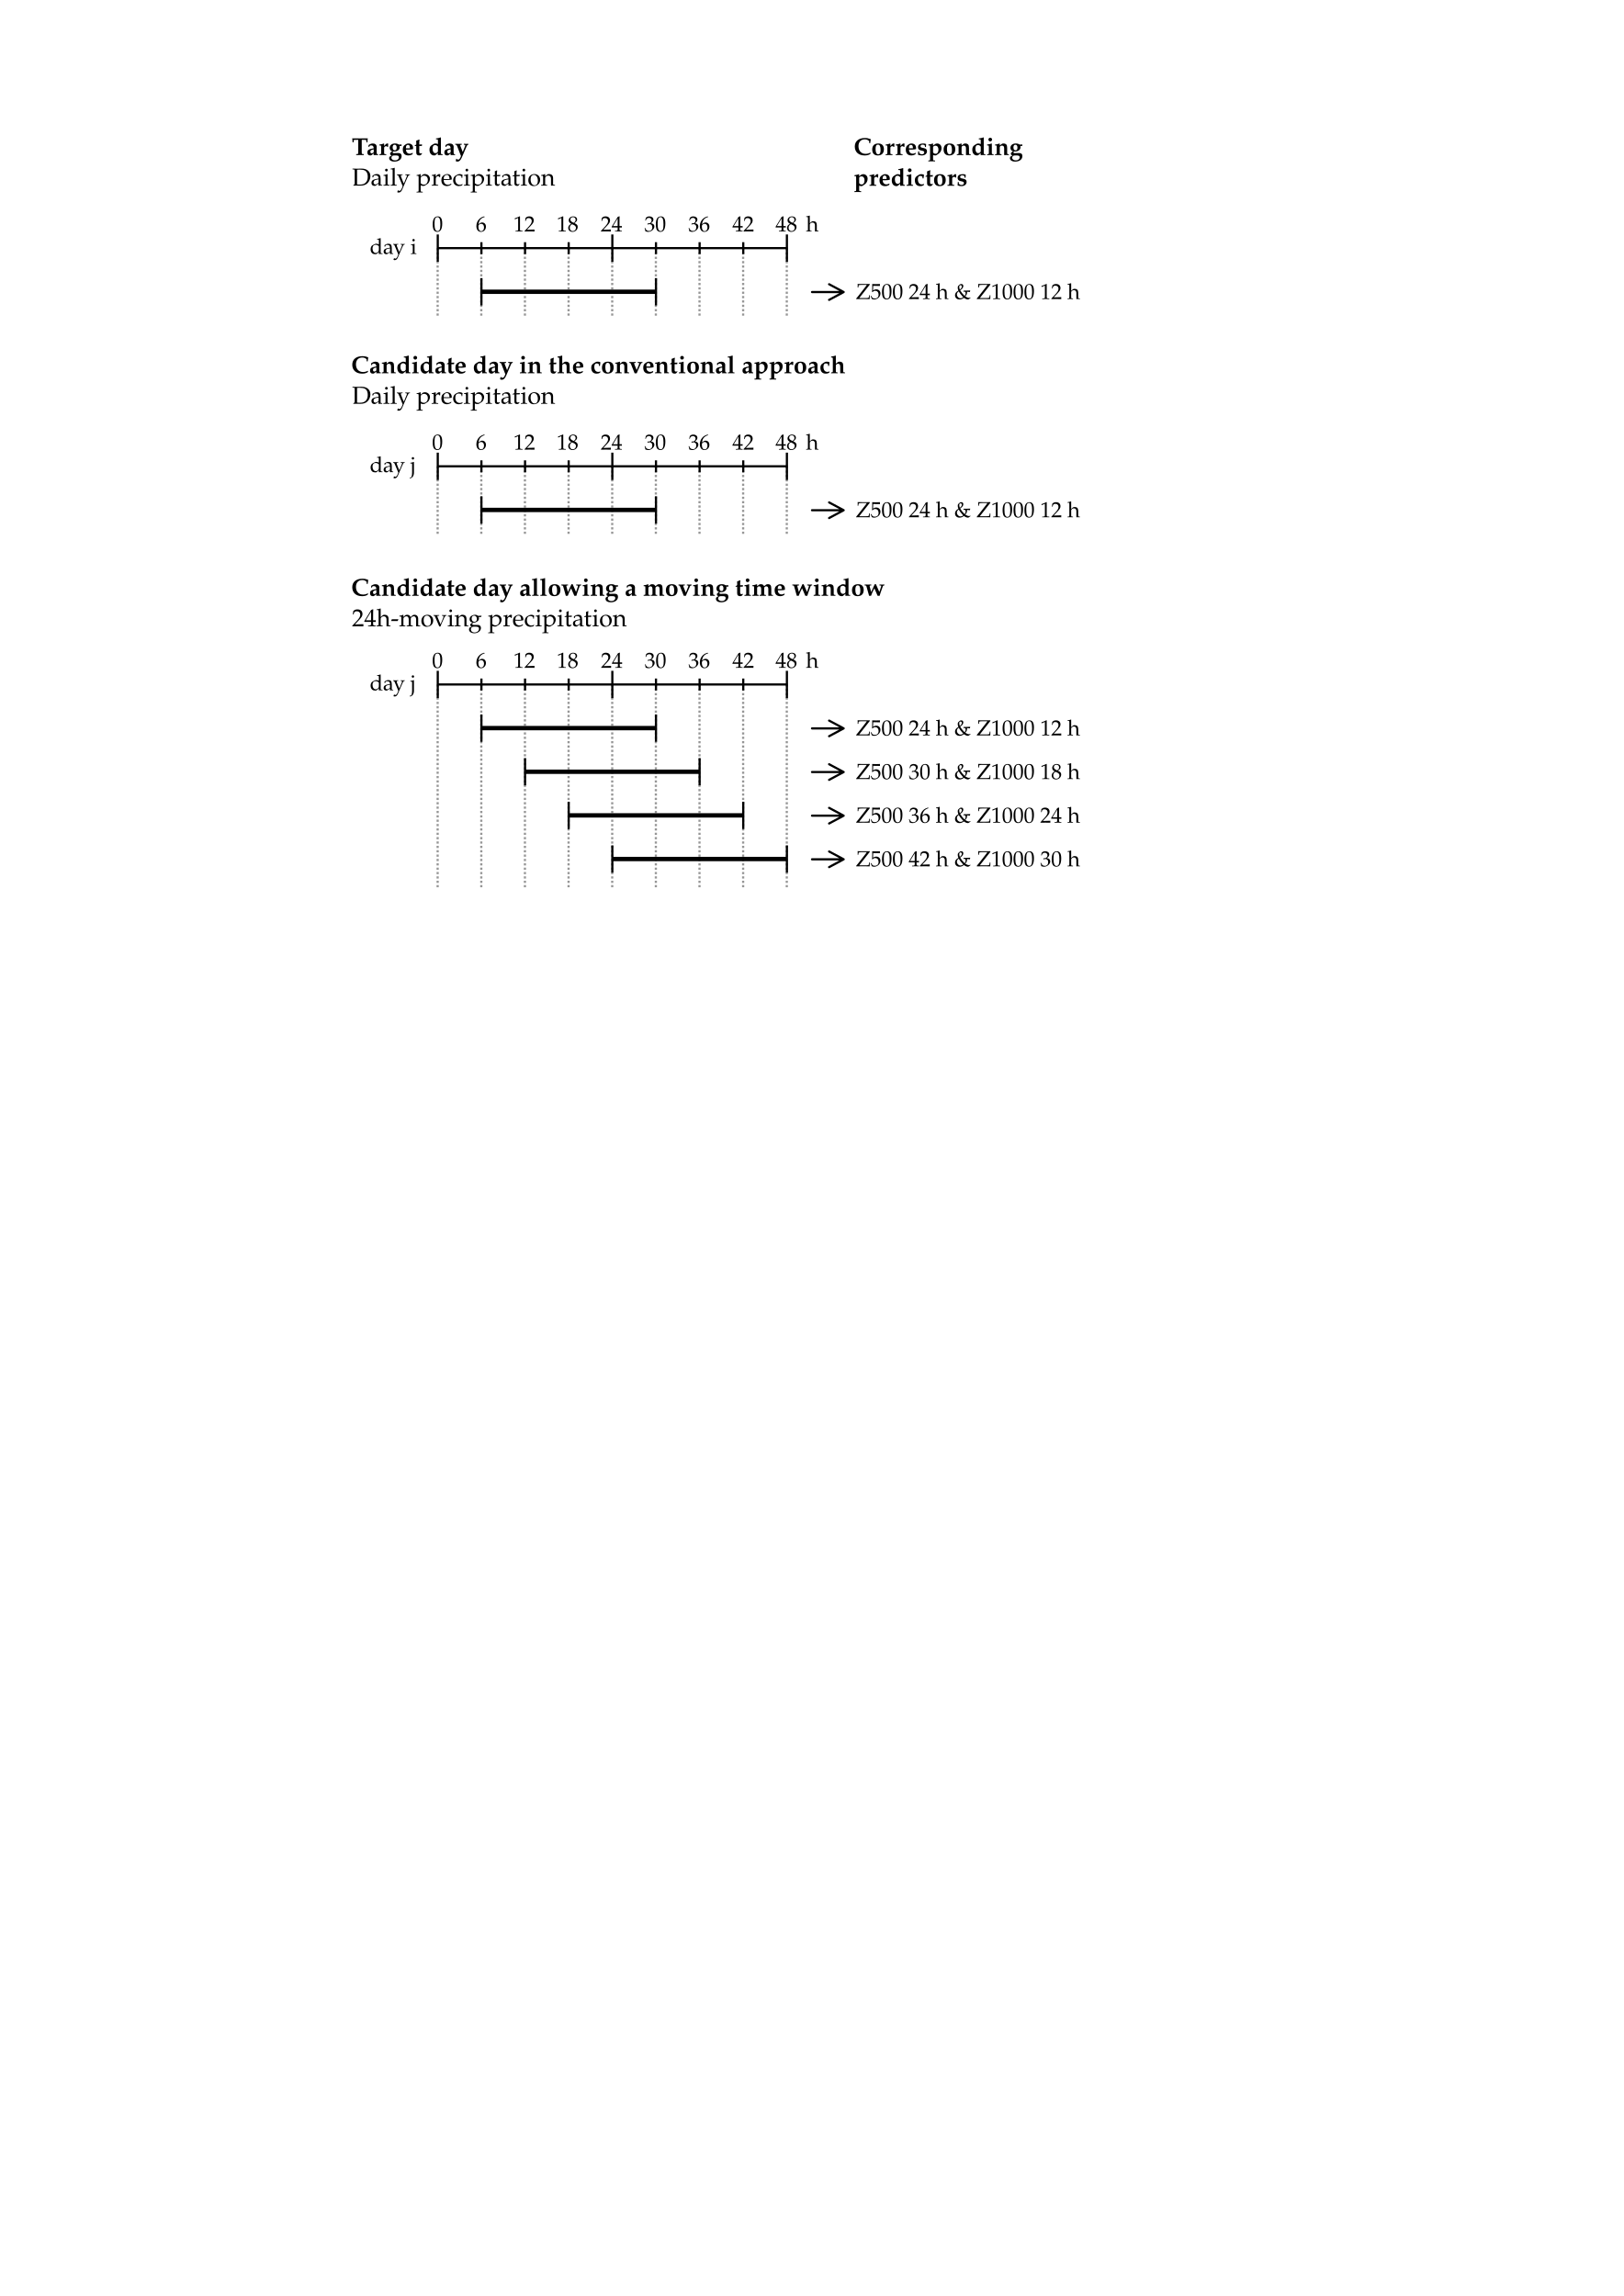
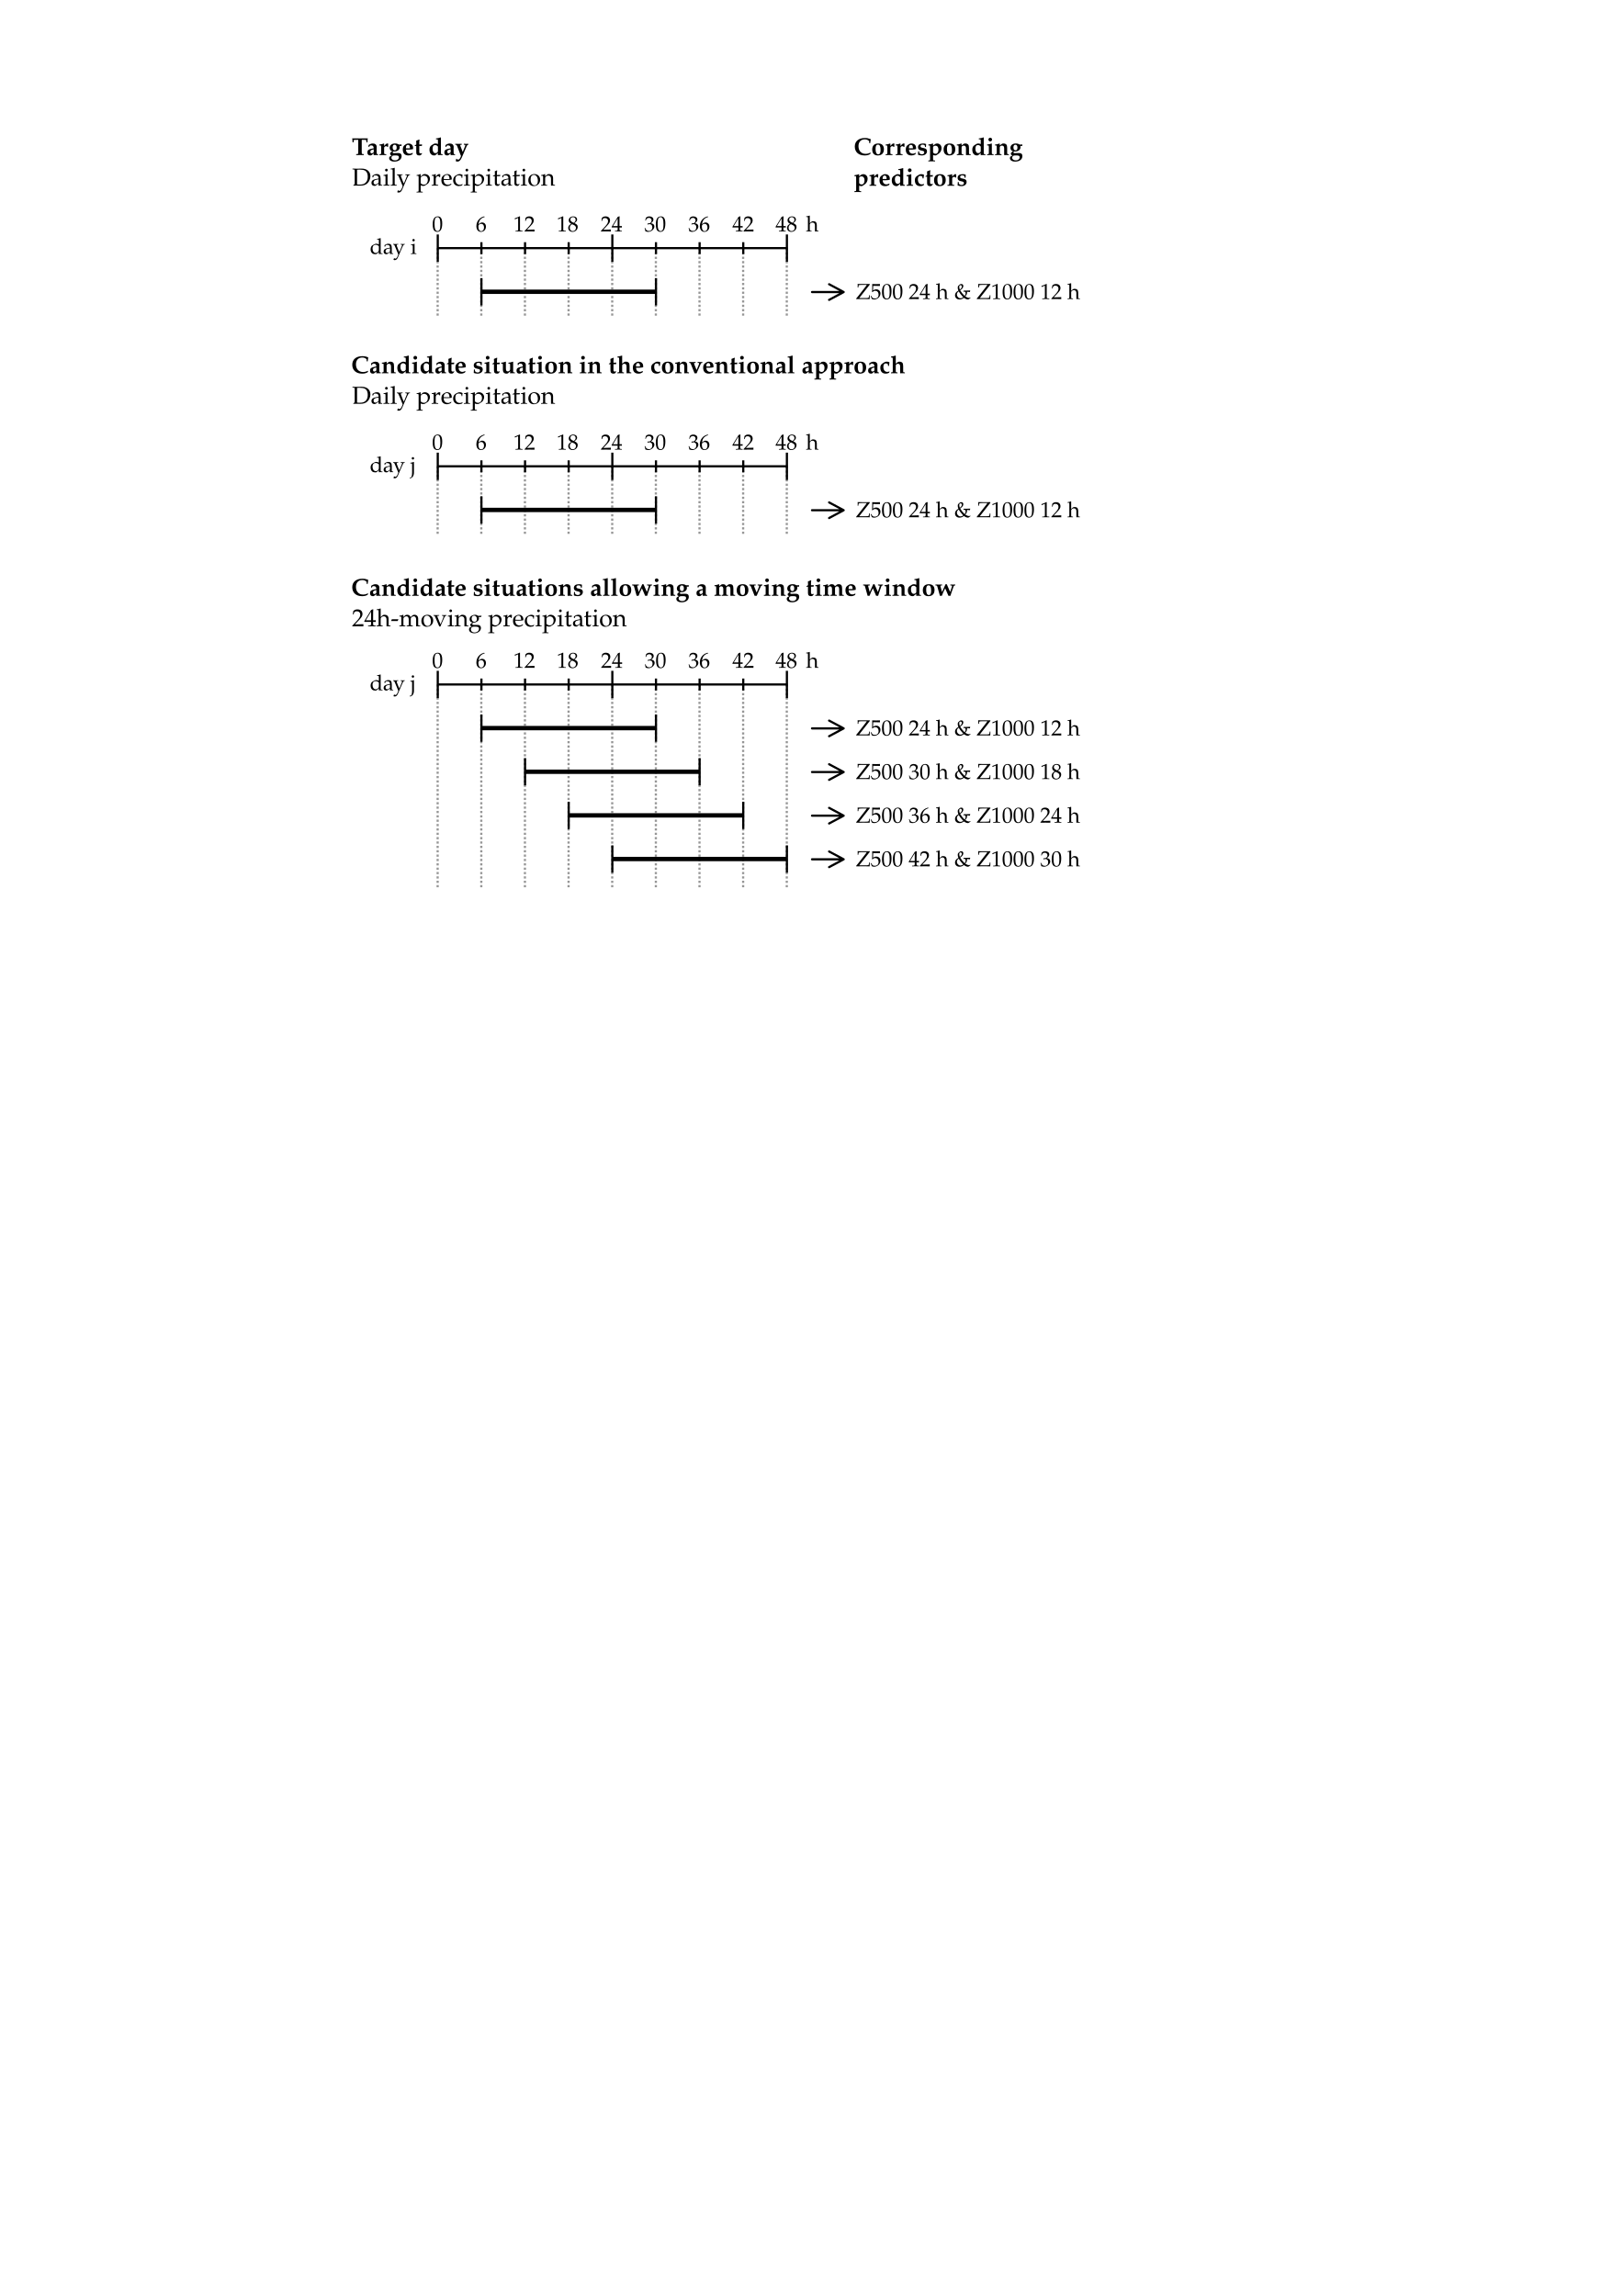
<svg xmlns="http://www.w3.org/2000/svg" width="744.094" height="1052.362" id="svg2" version="1.1">
  <defs id="defs4" />
  <g id="layer1">
    <path style="fill:none;stroke:#969696;stroke-width:1;stroke-linecap:butt;stroke-linejoin:miter;stroke-miterlimit:4;stroke-dasharray:1, 1;stroke-dashoffset:0;stroke-opacity:1" d="m 320.562,213.675 0,31.687" id="path4382-2-5-1-94-2-2-2" />
    <path style="fill:none;stroke:#969696;stroke-width:1;stroke-linecap:butt;stroke-linejoin:miter;stroke-miterlimit:4;stroke-dasharray:1, 1;stroke-dashoffset:0;stroke-opacity:1" d="m 340.562,213.675 0,31.687" id="path4382-2-5-1-7-4-8-0" />
    <path style="fill:none;stroke:#969696;stroke-width:1;stroke-linecap:butt;stroke-linejoin:miter;stroke-miterlimit:4;stroke-dasharray:1, 1;stroke-dashoffset:0;stroke-opacity:1" d="m 360.562,213.675 0,31.687" id="path4382-2-5-1-6-5-3-8" />
    <path style="fill:none;stroke:#969696;stroke-width:1;stroke-linecap:butt;stroke-linejoin:miter;stroke-miterlimit:4;stroke-dasharray:1, 1;stroke-dashoffset:0;stroke-opacity:1" d="m 320.562,113.675 0,31.687" id="path4382-2-5-1-94-2-9" />
    <path style="fill:none;stroke:#969696;stroke-width:1;stroke-linecap:butt;stroke-linejoin:miter;stroke-miterlimit:4;stroke-dasharray:1, 1;stroke-dashoffset:0;stroke-opacity:1" d="m 340.562,113.675 0,31.687" id="path4382-2-5-1-7-4-7" />
    <path style="fill:none;stroke:#969696;stroke-width:1;stroke-linecap:butt;stroke-linejoin:miter;stroke-miterlimit:4;stroke-dasharray:1, 1;stroke-dashoffset:0;stroke-opacity:1" d="m 360.562,113.675 0,31.687" id="path4382-2-5-1-6-5-7" />
    <path style="fill:none;stroke:#969696;stroke-width:1;stroke-linecap:butt;stroke-linejoin:miter;stroke-miterlimit:4;stroke-dasharray:1, 1;stroke-dashoffset:0;stroke-opacity:1" d="m 220.562,313.675 0,93.927" id="path4382" />
    <path style="fill:none;stroke:#969696;stroke-width:1;stroke-linecap:butt;stroke-linejoin:miter;stroke-miterlimit:4;stroke-dasharray:1, 1;stroke-dashoffset:0;stroke-opacity:1" d="m 200.562,313.675 0,93.927" id="path4382-2" />
    <path style="fill:none;stroke:#969696;stroke-width:1;stroke-linecap:butt;stroke-linejoin:miter;stroke-miterlimit:4;stroke-dasharray:1, 1;stroke-dashoffset:0;stroke-opacity:1" d="m 240.562,313.675 0,93.927" id="path4382-2-5" />
    <path style="fill:none;stroke:#969696;stroke-width:1;stroke-linecap:butt;stroke-linejoin:miter;stroke-miterlimit:4;stroke-dasharray:1, 1;stroke-dashoffset:0;stroke-opacity:1" d="m 260.562,313.675 0,93.927" id="path4382-2-5-1" />
    <path style="fill:none;stroke:#969696;stroke-width:1;stroke-linecap:butt;stroke-linejoin:miter;stroke-miterlimit:4;stroke-dasharray:1, 1;stroke-dashoffset:0;stroke-opacity:1" d="m 280.562,313.675 0,93.927" id="path4382-2-5-1-9" />
    <path style="fill:none;stroke:#969696;stroke-width:1;stroke-linecap:butt;stroke-linejoin:miter;stroke-miterlimit:4;stroke-dasharray:1, 1;stroke-dashoffset:0;stroke-opacity:1" d="m 300.562,313.675 0,93.927" id="path4382-2-5-1-3" />
    <path style="fill:none;stroke:#969696;stroke-width:1;stroke-linecap:butt;stroke-linejoin:miter;stroke-miterlimit:4;stroke-dasharray:1, 1;stroke-dashoffset:0;stroke-opacity:1" d="m 320.562,313.675 0,93.927" id="path4382-2-5-1-2" />
    <path style="fill:none;stroke:#969696;stroke-width:1;stroke-linecap:butt;stroke-linejoin:miter;stroke-miterlimit:4;stroke-dasharray:1, 1;stroke-dashoffset:0;stroke-opacity:1" d="m 340.562,313.675 0,93.927" id="path4382-2-5-1-94" />
    <path style="fill:none;stroke:#969696;stroke-width:1;stroke-linecap:butt;stroke-linejoin:miter;stroke-miterlimit:4;stroke-dasharray:1, 1;stroke-dashoffset:0;stroke-opacity:1" d="m 360.562,313.675 0,93.927" id="path4382-2-5-1-7" />
    <path style="fill:none;stroke:#000000;stroke-width:1px;stroke-linecap:butt;stroke-linejoin:miter;stroke-opacity:1" d="m 200.614,313.727 160.265,0" id="path2985" />
    <path style="fill:none;stroke:#000000;stroke-width:1px;stroke-linecap:butt;stroke-linejoin:miter;stroke-opacity:1" d="m 200.614,319.968 0,-12.501" id="path2987" />
    <path style="fill:none;stroke:#000000;stroke-width:1px;stroke-linecap:butt;stroke-linejoin:miter;stroke-opacity:1" d="m 220.614,316.435 0,-5.434" id="path2987-7" />
    <path style="fill:none;stroke:#000000;stroke-width:1px;stroke-linecap:butt;stroke-linejoin:miter;stroke-opacity:1" d="m 240.614,316.435 0,-5.434" id="path2987-7-5" />
    <path style="fill:none;stroke:#000000;stroke-width:1px;stroke-linecap:butt;stroke-linejoin:miter;stroke-opacity:1" d="m 260.614,316.435 0,-5.434" id="path2987-7-56" />
    <text xml:space="preserve" style="font-style:normal;font-variant:normal;font-weight:normal;font-stretch:normal;font-size:10px;line-height:125%;font-family:'Palatino Linotype';-inkscape-font-specification:'Palatino Linotype';letter-spacing:0px;word-spacing:0px;fill:#000000;fill-opacity:1;stroke:none" x="197.999" y="306.07" id="text3118">
      <tspan x="197.999" y="306.07" id="tspan3122" style="font-style:normal;font-variant:normal;font-weight:normal;font-stretch:normal;font-size:10px;font-family:'Palatino Linotype';-inkscape-font-specification:'Palatino Linotype'">0</tspan>
    </text>
    <text xml:space="preserve" style="font-style:normal;font-variant:normal;font-weight:normal;font-stretch:normal;font-size:10px;line-height:125%;font-family:'Palatino Linotype';-inkscape-font-specification:'Palatino Linotype';letter-spacing:0px;word-spacing:0px;fill:#000000;fill-opacity:1;stroke:none" x="217.999" y="306.07" id="text3118-5">
      <tspan x="217.999" y="306.07" id="tspan3122-8" style="font-style:normal;font-variant:normal;font-weight:normal;font-stretch:normal;font-size:10px;font-family:'Palatino Linotype';-inkscape-font-specification:'Palatino Linotype'">6</tspan>
    </text>
    <text xml:space="preserve" style="font-style:normal;font-variant:normal;font-weight:normal;font-stretch:normal;font-size:10px;line-height:125%;font-family:'Palatino Linotype';-inkscape-font-specification:'Palatino Linotype';letter-spacing:0px;word-spacing:0px;fill:#000000;fill-opacity:1;stroke:none" x="235.283" y="306.07" id="text3118-7">
      <tspan x="235.283" y="306.07" id="tspan3122-7" style="font-style:normal;font-variant:normal;font-weight:normal;font-stretch:normal;font-size:10px;font-family:'Palatino Linotype';-inkscape-font-specification:'Palatino Linotype'">12</tspan>
    </text>
    <text xml:space="preserve" style="font-style:normal;font-variant:normal;font-weight:normal;font-stretch:normal;font-size:10px;line-height:125%;font-family:'Palatino Linotype';-inkscape-font-specification:'Palatino Linotype';letter-spacing:0px;word-spacing:0px;fill:#000000;fill-opacity:1;stroke:none" x="255.106" y="306.07" id="text3118-7-1">
      <tspan x="255.106" y="306.07" id="tspan3122-7-6" style="font-style:normal;font-variant:normal;font-weight:normal;font-stretch:normal;font-size:10px;font-family:'Palatino Linotype';-inkscape-font-specification:'Palatino Linotype'">18</tspan>
    </text>
    <path style="fill:none;stroke:#000000;stroke-width:1px;stroke-linecap:butt;stroke-linejoin:miter;stroke-opacity:1" d="m 280.614,319.968 0,-12.501" id="path2987-1" />
    <path style="fill:none;stroke:#000000;stroke-width:1px;stroke-linecap:butt;stroke-linejoin:miter;stroke-opacity:1" d="m 300.614,316.435 0,-5.434" id="path2987-7-4" />
    <path style="fill:none;stroke:#000000;stroke-width:1px;stroke-linecap:butt;stroke-linejoin:miter;stroke-opacity:1" d="m 320.614,316.435 0,-5.434" id="path2987-7-5-9" />
    <path style="fill:none;stroke:#000000;stroke-width:1px;stroke-linecap:butt;stroke-linejoin:miter;stroke-opacity:1" d="m 340.614,316.435 0,-5.434" id="path2987-7-56-0" />
    <path style="fill:none;stroke:#000000;stroke-width:1px;stroke-linecap:butt;stroke-linejoin:miter;stroke-opacity:1" d="m 360.614,319.968 0,-12.501" id="path2987-4" />
    <g id="1" transform="translate(243.9062,217.3099)">
      <text style="font-size:13.8px;font-style:normal;font-weight:normal;text-align:start;text-anchor:start;fill:#000000;font-family:Calibri" y="13.058" x="0" xml:space="preserve" id="2" />
      <text style="font-size:13.8px;font-style:normal;font-weight:normal;text-align:start;text-anchor:start;fill:#000000;font-family:Calibri" y="13.058" x="6.9" xml:space="preserve" id="3" />
    </g>
    <g id="1-2" transform="translate(243.3759,212.7137)">
      <text style="font-size:13.8px;font-style:normal;font-weight:normal;text-align:start;text-anchor:start;fill:#000000;font-family:Calibri" y="13.058" x="0" xml:space="preserve" id="2-3" />
      <text style="font-size:13.8px;font-style:normal;font-weight:normal;text-align:start;text-anchor:start;fill:#000000;font-family:Calibri" y="13.058" x="6.9" xml:space="preserve" id="3-3" />
    </g>
    <g id="1-6" transform="translate(244.4365,211.9182)">
      <text style="font-size:13.8px;font-style:normal;font-weight:normal;text-align:start;text-anchor:start;fill:#000000;font-family:Calibri" y="13.058" x="0" xml:space="preserve" id="2-6" />
      <text style="font-size:13.8px;font-style:normal;font-weight:normal;text-align:start;text-anchor:start;fill:#000000;font-family:Calibri" y="13.058" x="6.9" xml:space="preserve" id="3-6" />
    </g>
    <text xml:space="preserve" style="font-style:normal;font-variant:normal;font-weight:normal;font-stretch:normal;font-size:10px;line-height:125%;font-family:'Palatino Linotype';-inkscape-font-specification:'Palatino Linotype';letter-spacing:0px;word-spacing:0px;fill:#000000;fill-opacity:1;stroke:none" x="275.374" y="306.07" id="text3118-1">
      <tspan x="275.374" y="306.07" id="tspan3122-5" style="font-style:normal;font-variant:normal;font-weight:normal;font-stretch:normal;font-size:10px;font-family:'Palatino Linotype';-inkscape-font-specification:'Palatino Linotype'">24</tspan>
    </text>
    <text xml:space="preserve" style="font-style:normal;font-variant:normal;font-weight:normal;font-stretch:normal;font-size:10px;line-height:125%;font-family:'Palatino Linotype';-inkscape-font-specification:'Palatino Linotype';letter-spacing:0px;word-spacing:0px;fill:#000000;fill-opacity:1;stroke:none" x="295.374" y="306.07" id="text3118-5-2">
      <tspan x="295.374" y="306.07" id="tspan3122-8-7" style="font-style:normal;font-variant:normal;font-weight:normal;font-stretch:normal;font-size:10px;font-family:'Palatino Linotype';-inkscape-font-specification:'Palatino Linotype'">30</tspan>
    </text>
    <text xml:space="preserve" style="font-style:normal;font-variant:normal;font-weight:normal;font-stretch:normal;font-size:10px;line-height:125%;font-family:'Palatino Linotype';-inkscape-font-specification:'Palatino Linotype';letter-spacing:0px;word-spacing:0px;fill:#000000;fill-opacity:1;stroke:none" x="315.408" y="306.07" id="text3118-7-6">
      <tspan x="315.408" y="306.07" id="tspan3122-7-1" style="font-style:normal;font-variant:normal;font-weight:normal;font-stretch:normal;font-size:10px;font-family:'Palatino Linotype';-inkscape-font-specification:'Palatino Linotype'">36</tspan>
    </text>
    <text xml:space="preserve" style="font-style:normal;font-variant:normal;font-weight:normal;font-stretch:normal;font-size:10px;line-height:125%;font-family:'Palatino Linotype';-inkscape-font-specification:'Palatino Linotype';letter-spacing:0px;word-spacing:0px;fill:#000000;fill-opacity:1;stroke:none" x="335.606" y="306.07" id="text3118-7-1-4">
      <tspan x="335.606" y="306.07" id="tspan3122-7-6-2" style="font-style:normal;font-variant:normal;font-weight:normal;font-stretch:normal;font-size:10px;font-family:'Palatino Linotype';-inkscape-font-specification:'Palatino Linotype'">42</tspan>
    </text>
    <text xml:space="preserve" style="font-style:normal;font-variant:normal;font-weight:normal;font-stretch:normal;font-size:10px;line-height:125%;font-family:'Palatino Linotype';-inkscape-font-specification:'Palatino Linotype';letter-spacing:0px;word-spacing:0px;fill:#000000;fill-opacity:1;stroke:none" x="355.374" y="306.07" id="text3118-1-9">
      <tspan x="355.374" y="306.07" id="tspan3122-5-1" style="font-style:normal;font-variant:normal;font-weight:normal;font-stretch:normal;font-size:10px;font-family:'Palatino Linotype';-inkscape-font-specification:'Palatino Linotype'">48</tspan>
    </text>
    <text xml:space="preserve" style="font-style:normal;font-weight:normal;font-size:20px;line-height:125%;font-family:'Bitstream Vera Sans';letter-spacing:0px;word-spacing:0px;fill:#000000;fill-opacity:1;stroke:none" x="161.264" y="287.061" id="text3328-8">
      <tspan id="tspan3330-0" x="161.264" y="287.061" style="font-style:normal;font-variant:normal;font-weight:normal;font-stretch:normal;font-size:11.25px;font-family:'Palatino Linotype';-inkscape-font-specification:'Palatino Linotype'">24h-moving precipitation</tspan>
    </text>
    <path style="fill:none;stroke:#000000;stroke-width:2;stroke-linecap:butt;stroke-linejoin:miter;stroke-miterlimit:4;stroke-dasharray:none;stroke-opacity:1" d="m 220.614,333.727 79.76,0" id="path2985-0-6" />
    <path style="fill:none;stroke:#000000;stroke-width:1px;stroke-linecap:butt;stroke-linejoin:miter;stroke-opacity:1" d="m 220.614,339.968 0,-12.501" id="path2987-6" />
    <path style="fill:none;stroke:#000000;stroke-width:1px;stroke-linecap:butt;stroke-linejoin:miter;stroke-opacity:1" d="m 300.614,339.968 0,-12.501" id="path2987-1-3" />
    <path style="fill:none;stroke:#969696;stroke-width:1;stroke-linecap:butt;stroke-linejoin:miter;stroke-miterlimit:4;stroke-dasharray:1, 1;stroke-dashoffset:0;stroke-opacity:1" d="m 200.562,113.675 0,31.687" id="path4382-2-5-1-9-4" />
    <path style="fill:none;stroke:#969696;stroke-width:1;stroke-linecap:butt;stroke-linejoin:miter;stroke-miterlimit:4;stroke-dasharray:1, 1;stroke-dashoffset:0;stroke-opacity:1" d="m 220.562,113.675 0,31.687" id="path4382-2-5-1-3-8" />
    <path style="fill:none;stroke:#969696;stroke-width:1;stroke-linecap:butt;stroke-linejoin:miter;stroke-miterlimit:4;stroke-dasharray:1, 1;stroke-dashoffset:0;stroke-opacity:1" d="m 240.562,113.675 0,31.687" id="path4382-2-5-1-2-8" />
    <path style="fill:none;stroke:#969696;stroke-width:1;stroke-linecap:butt;stroke-linejoin:miter;stroke-miterlimit:4;stroke-dasharray:1, 1;stroke-dashoffset:0;stroke-opacity:1" d="m 260.562,113.675 0,31.687" id="path4382-2-5-1-94-2" />
    <path style="fill:none;stroke:#969696;stroke-width:1;stroke-linecap:butt;stroke-linejoin:miter;stroke-miterlimit:4;stroke-dasharray:1, 1;stroke-dashoffset:0;stroke-opacity:1" d="m 280.562,113.675 0,31.687" id="path4382-2-5-1-7-4" />
    <path style="fill:none;stroke:#969696;stroke-width:1;stroke-linecap:butt;stroke-linejoin:miter;stroke-miterlimit:4;stroke-dasharray:1, 1;stroke-dashoffset:0;stroke-opacity:1" d="m 300.562,113.675 0,31.687" id="path4382-2-5-1-6-5" />
    <path style="fill:none;stroke:#000000;stroke-width:1px;stroke-linecap:butt;stroke-linejoin:miter;stroke-opacity:1" d="m 200.614,119.968 0,-12.501" id="path2987-1-7" />
    <path style="fill:none;stroke:#000000;stroke-width:1px;stroke-linecap:butt;stroke-linejoin:miter;stroke-opacity:1" d="m 220.614,116.435 0,-5.434" id="path2987-7-4-6" />
    <path style="fill:none;stroke:#000000;stroke-width:1px;stroke-linecap:butt;stroke-linejoin:miter;stroke-opacity:1" d="m 240.614,116.435 0,-5.434" id="path2987-7-5-9-1" />
    <path style="fill:none;stroke:#000000;stroke-width:1px;stroke-linecap:butt;stroke-linejoin:miter;stroke-opacity:1" d="m 260.614,116.435 0,-5.434" id="path2987-7-56-0-8" />
    <path style="fill:none;stroke:#000000;stroke-width:1px;stroke-linecap:butt;stroke-linejoin:miter;stroke-opacity:1" d="m 280.614,119.968 0,-12.501" id="path2987-4-9" />
    <path style="fill:none;stroke:#000000;stroke-width:1px;stroke-linecap:butt;stroke-linejoin:miter;stroke-opacity:1" d="m 300.614,116.435 0,-5.434" id="path2987-7-0-2" />
    <text xml:space="preserve" style="font-style:normal;font-weight:normal;font-size:20px;line-height:125%;font-family:'Bitstream Vera Sans';letter-spacing:0px;word-spacing:0px;fill:#000000;fill-opacity:1;stroke:none" x="169.494" y="116.399" id="text3332-7-1">
      <tspan id="tspan3334-6-2" x="169.494" y="116.399" style="font-style:normal;font-variant:normal;font-weight:normal;font-stretch:normal;font-size:10px;font-family:'Palatino Linotype';-inkscape-font-specification:'Palatino Linotype'">day i</tspan>
    </text>
    <text xml:space="preserve" style="font-style:normal;font-variant:normal;font-weight:normal;font-stretch:normal;font-size:10px;line-height:125%;font-family:'Palatino Linotype';-inkscape-font-specification:'Palatino Linotype';letter-spacing:0px;word-spacing:0px;fill:#000000;fill-opacity:1;stroke:none" x="197.999" y="106.07" id="text3118-1-7">
      <tspan x="197.999" y="106.07" id="tspan3122-5-9" style="font-style:normal;font-variant:normal;font-weight:normal;font-stretch:normal;font-size:10px;font-family:'Palatino Linotype';-inkscape-font-specification:'Palatino Linotype'">0</tspan>
    </text>
    <text xml:space="preserve" style="font-style:normal;font-variant:normal;font-weight:normal;font-stretch:normal;font-size:10px;line-height:125%;font-family:'Palatino Linotype';-inkscape-font-specification:'Palatino Linotype';letter-spacing:0px;word-spacing:0px;fill:#000000;fill-opacity:1;stroke:none" x="217.999" y="106.07" id="text3118-5-2-3">
      <tspan x="217.999" y="106.07" id="tspan3122-8-7-1" style="font-style:normal;font-variant:normal;font-weight:normal;font-stretch:normal;font-size:10px;font-family:'Palatino Linotype';-inkscape-font-specification:'Palatino Linotype'">6</tspan>
    </text>
    <text xml:space="preserve" style="font-style:normal;font-variant:normal;font-weight:normal;font-stretch:normal;font-size:10px;line-height:125%;font-family:'Palatino Linotype';-inkscape-font-specification:'Palatino Linotype';letter-spacing:0px;word-spacing:0px;fill:#000000;fill-opacity:1;stroke:none" x="235.283" y="106.07" id="text3118-7-6-9">
      <tspan x="235.283" y="106.07" id="tspan3122-7-1-86" style="font-style:normal;font-variant:normal;font-weight:normal;font-stretch:normal;font-size:10px;font-family:'Palatino Linotype';-inkscape-font-specification:'Palatino Linotype'">12</tspan>
    </text>
    <text xml:space="preserve" style="font-style:normal;font-variant:normal;font-weight:normal;font-stretch:normal;font-size:10px;line-height:125%;font-family:'Palatino Linotype';-inkscape-font-specification:'Palatino Linotype';letter-spacing:0px;word-spacing:0px;fill:#000000;fill-opacity:1;stroke:none" x="255.106" y="106.07" id="text3118-7-1-4-5">
      <tspan x="255.106" y="106.07" id="tspan3122-7-6-2-0" style="font-style:normal;font-variant:normal;font-weight:normal;font-stretch:normal;font-size:10px;font-family:'Palatino Linotype';-inkscape-font-specification:'Palatino Linotype'">18</tspan>
    </text>
    <text xml:space="preserve" style="font-style:normal;font-variant:normal;font-weight:normal;font-stretch:normal;font-size:10px;line-height:125%;font-family:'Palatino Linotype';-inkscape-font-specification:'Palatino Linotype';letter-spacing:0px;word-spacing:0px;fill:#000000;fill-opacity:1;stroke:none" x="275.249" y="106.07" id="text3118-1-9-2">
      <tspan x="275.249" y="106.07" id="tspan3122-5-1-8" style="font-style:normal;font-variant:normal;font-weight:normal;font-stretch:normal;font-size:10px;font-family:'Palatino Linotype';-inkscape-font-specification:'Palatino Linotype'">24</tspan>
    </text>
    <text xml:space="preserve" style="font-style:normal;font-variant:normal;font-weight:normal;font-stretch:normal;font-size:10px;line-height:125%;font-family:'Palatino Linotype';-inkscape-font-specification:'Palatino Linotype';letter-spacing:0px;word-spacing:0px;fill:#000000;fill-opacity:1;stroke:none" x="295.249" y="106.07" id="text3118-5-2-2-6">
      <tspan x="295.249" y="106.07" id="tspan3122-8-7-5-0" style="font-style:normal;font-variant:normal;font-weight:normal;font-stretch:normal;font-size:10px;font-family:'Palatino Linotype';-inkscape-font-specification:'Palatino Linotype'">30</tspan>
    </text>
    <path style="fill:none;stroke:#000000;stroke-width:2;stroke-linecap:butt;stroke-linejoin:miter;stroke-miterlimit:4;stroke-dasharray:none;stroke-opacity:1" d="m 220.885,133.727 79.47,0" id="path2985-0-0-0" />
    <path style="fill:none;stroke:#000000;stroke-width:1px;stroke-linecap:butt;stroke-linejoin:miter;stroke-opacity:1" d="m 220.614,139.968 0,-12.501" id="path2987-1-3-1" />
    <path style="fill:none;stroke:#000000;stroke-width:1px;stroke-linecap:butt;stroke-linejoin:miter;stroke-opacity:1" d="m 300.614,139.968 0,-12.501" id="path2987-4-5-3" />
    <text xml:space="preserve" style="font-style:normal;font-weight:normal;font-size:20px;line-height:125%;font-family:'Bitstream Vera Sans';letter-spacing:0px;word-spacing:0px;fill:#000000;fill-opacity:1;stroke:none" x="161.225" y="71.061" id="text3328-9">
      <tspan id="tspan3330-5" x="161.225" y="71.061" style="font-style:normal;font-variant:normal;font-weight:bold;font-stretch:normal;font-size:11.25px;font-family:'Palatino Linotype';-inkscape-font-specification:'Palatino Linotype Bold'">Target day</tspan>
    </text>
    <text xml:space="preserve" style="font-style:normal;font-weight:normal;font-size:20px;line-height:125%;font-family:'Bitstream Vera Sans';letter-spacing:0px;word-spacing:0px;fill:#000000;fill-opacity:1;stroke:none" x="160.934" y="273.061" id="text3328-9-8">
-       <tspan id="tspan3330-5-5" x="160.934" y="273.061" style="font-style:normal;font-variant:normal;font-weight:bold;font-stretch:normal;font-size:11.25px;font-family:'Palatino Linotype';-inkscape-font-specification:'Palatino Linotype Bold'">Candidate day allowing a moving time window</tspan>
+       <tspan id="tspan3330-5-5" x="160.934" y="273.061" style="font-style:normal;font-variant:normal;font-weight:bold;font-stretch:normal;font-size:11.25px;font-family:'Palatino Linotype';-inkscape-font-specification:'Palatino Linotype Bold'">Candidate situations allowing a moving time window</tspan>
    </text>
    <path style="fill:none;stroke:#969696;stroke-width:1;stroke-linecap:butt;stroke-linejoin:miter;stroke-miterlimit:4;stroke-dasharray:1, 1;stroke-dashoffset:0;stroke-opacity:1" d="m 200.562,213.675 0,31.687" id="path4382-2-5-1-9-4-2" />
    <path style="fill:none;stroke:#969696;stroke-width:1;stroke-linecap:butt;stroke-linejoin:miter;stroke-miterlimit:4;stroke-dasharray:1, 1;stroke-dashoffset:0;stroke-opacity:1" d="m 220.562,213.675 0,31.687" id="path4382-2-5-1-3-8-8" />
    <path style="fill:none;stroke:#969696;stroke-width:1;stroke-linecap:butt;stroke-linejoin:miter;stroke-miterlimit:4;stroke-dasharray:1, 1;stroke-dashoffset:0;stroke-opacity:1" d="m 240.562,213.675 0,31.687" id="path4382-2-5-1-2-8-1" />
    <path style="fill:none;stroke:#969696;stroke-width:1;stroke-linecap:butt;stroke-linejoin:miter;stroke-miterlimit:4;stroke-dasharray:1, 1;stroke-dashoffset:0;stroke-opacity:1" d="m 260.562,213.675 0,31.687" id="path4382-2-5-1-94-2-2" />
    <path style="fill:none;stroke:#969696;stroke-width:1;stroke-linecap:butt;stroke-linejoin:miter;stroke-miterlimit:4;stroke-dasharray:1, 1;stroke-dashoffset:0;stroke-opacity:1" d="m 280.562,213.675 0,31.687" id="path4382-2-5-1-7-4-8" />
    <path style="fill:none;stroke:#969696;stroke-width:1;stroke-linecap:butt;stroke-linejoin:miter;stroke-miterlimit:4;stroke-dasharray:1, 1;stroke-dashoffset:0;stroke-opacity:1" d="m 300.562,213.675 0,31.687" id="path4382-2-5-1-6-5-3" />
    <path style="fill:none;stroke:#000000;stroke-width:1px;stroke-linecap:butt;stroke-linejoin:miter;stroke-opacity:1" d="m 200.614,219.968 0,-12.501" id="path2987-1-7-9" />
    <path style="fill:none;stroke:#000000;stroke-width:1px;stroke-linecap:butt;stroke-linejoin:miter;stroke-opacity:1" d="m 220.614,216.435 0,-5.434" id="path2987-7-4-6-7" />
    <path style="fill:none;stroke:#000000;stroke-width:1px;stroke-linecap:butt;stroke-linejoin:miter;stroke-opacity:1" d="m 240.614,216.435 0,-5.434" id="path2987-7-5-9-1-2" />
    <path style="fill:none;stroke:#000000;stroke-width:1px;stroke-linecap:butt;stroke-linejoin:miter;stroke-opacity:1" d="m 260.614,216.435 0,-5.434" id="path2987-7-56-0-8-2" />
    <path style="fill:none;stroke:#000000;stroke-width:1px;stroke-linecap:butt;stroke-linejoin:miter;stroke-opacity:1" d="m 280.614,219.968 0,-12.501" id="path2987-4-9-5" />
    <path style="fill:none;stroke:#000000;stroke-width:1px;stroke-linecap:butt;stroke-linejoin:miter;stroke-opacity:1" d="m 300.614,216.435 0,-5.434" id="path2987-7-0-2-2" />
    <text xml:space="preserve" style="font-style:normal;font-variant:normal;font-weight:normal;font-stretch:normal;font-size:10px;line-height:125%;font-family:'Palatino Linotype';-inkscape-font-specification:'Palatino Linotype';letter-spacing:0px;word-spacing:0px;fill:#000000;fill-opacity:1;stroke:none" x="197.999" y="206.07" id="text3118-1-7-9">
      <tspan x="197.999" y="206.07" id="tspan3122-5-9-8" style="font-style:normal;font-variant:normal;font-weight:normal;font-stretch:normal;font-size:10px;font-family:'Palatino Linotype';-inkscape-font-specification:'Palatino Linotype'">0</tspan>
    </text>
    <text xml:space="preserve" style="font-style:normal;font-variant:normal;font-weight:normal;font-stretch:normal;font-size:10px;line-height:125%;font-family:'Palatino Linotype';-inkscape-font-specification:'Palatino Linotype';letter-spacing:0px;word-spacing:0px;fill:#000000;fill-opacity:1;stroke:none" x="217.999" y="206.07" id="text3118-5-2-3-6">
      <tspan x="217.999" y="206.07" id="tspan3122-8-7-1-0" style="font-style:normal;font-variant:normal;font-weight:normal;font-stretch:normal;font-size:10px;font-family:'Palatino Linotype';-inkscape-font-specification:'Palatino Linotype'">6</tspan>
    </text>
    <text xml:space="preserve" style="font-style:normal;font-variant:normal;font-weight:normal;font-stretch:normal;font-size:10px;line-height:125%;font-family:'Palatino Linotype';-inkscape-font-specification:'Palatino Linotype';letter-spacing:0px;word-spacing:0px;fill:#000000;fill-opacity:1;stroke:none" x="235.283" y="206.07" id="text3118-7-6-9-8">
      <tspan x="235.283" y="206.07" id="tspan3122-7-1-86-4" style="font-style:normal;font-variant:normal;font-weight:normal;font-stretch:normal;font-size:10px;font-family:'Palatino Linotype';-inkscape-font-specification:'Palatino Linotype'">12</tspan>
    </text>
    <text xml:space="preserve" style="font-style:normal;font-variant:normal;font-weight:normal;font-stretch:normal;font-size:10px;line-height:125%;font-family:'Palatino Linotype';-inkscape-font-specification:'Palatino Linotype';letter-spacing:0px;word-spacing:0px;fill:#000000;fill-opacity:1;stroke:none" x="255.106" y="206.07" id="text3118-7-1-4-5-6">
      <tspan x="255.106" y="206.07" id="tspan3122-7-6-2-0-5" style="font-style:normal;font-variant:normal;font-weight:normal;font-stretch:normal;font-size:10px;font-family:'Palatino Linotype';-inkscape-font-specification:'Palatino Linotype'">18</tspan>
    </text>
    <text xml:space="preserve" style="font-style:normal;font-variant:normal;font-weight:normal;font-stretch:normal;font-size:10px;line-height:125%;font-family:'Palatino Linotype';-inkscape-font-specification:'Palatino Linotype';letter-spacing:0px;word-spacing:0px;fill:#000000;fill-opacity:1;stroke:none" x="275.249" y="206.07" id="text3118-1-9-2-4">
      <tspan x="275.249" y="206.07" id="tspan3122-5-1-8-3" style="font-style:normal;font-variant:normal;font-weight:normal;font-stretch:normal;font-size:10px;font-family:'Palatino Linotype';-inkscape-font-specification:'Palatino Linotype'">24</tspan>
    </text>
    <text xml:space="preserve" style="font-style:normal;font-variant:normal;font-weight:normal;font-stretch:normal;font-size:10px;line-height:125%;font-family:'Palatino Linotype';-inkscape-font-specification:'Palatino Linotype';letter-spacing:0px;word-spacing:0px;fill:#000000;fill-opacity:1;stroke:none" x="295.249" y="206.07" id="text3118-5-2-2-6-1">
      <tspan x="295.249" y="206.07" id="tspan3122-8-7-5-0-6" style="font-style:normal;font-variant:normal;font-weight:normal;font-stretch:normal;font-size:10px;font-family:'Palatino Linotype';-inkscape-font-specification:'Palatino Linotype'">30</tspan>
    </text>
    <path style="fill:none;stroke:#000000;stroke-width:2;stroke-linecap:butt;stroke-linejoin:miter;stroke-miterlimit:4;stroke-dasharray:none;stroke-opacity:1" d="m 220.885,233.727 79.47,0" id="path2985-0-0-0-1" />
    <path style="fill:none;stroke:#000000;stroke-width:1px;stroke-linecap:butt;stroke-linejoin:miter;stroke-opacity:1" d="m 220.614,239.968 0,-12.501" id="path2987-1-3-1-2" />
    <path style="fill:none;stroke:#000000;stroke-width:1px;stroke-linecap:butt;stroke-linejoin:miter;stroke-opacity:1" d="m 300.614,239.968 0,-12.501" id="path2987-4-5-3-2" />
    <text xml:space="preserve" style="font-style:normal;font-weight:normal;font-size:20px;line-height:125%;font-family:'Bitstream Vera Sans';letter-spacing:0px;word-spacing:0px;fill:#000000;fill-opacity:1;stroke:none" x="160.934" y="171.061" id="text3328-9-0">
-       <tspan id="tspan3330-5-6" x="160.934" y="171.061" style="font-style:normal;font-variant:normal;font-weight:bold;font-stretch:normal;font-size:11.25px;font-family:'Palatino Linotype';-inkscape-font-specification:'Palatino Linotype Bold'">Candidate day in the conventional approach</tspan>
+       <tspan id="tspan3330-5-6" x="160.934" y="171.061" style="font-style:normal;font-variant:normal;font-weight:bold;font-stretch:normal;font-size:11.25px;font-family:'Palatino Linotype';-inkscape-font-specification:'Palatino Linotype Bold'">Candidate situation in the conventional approach</tspan>
    </text>
    <text xml:space="preserve" style="font-style:normal;font-weight:normal;font-size:20px;line-height:125%;font-family:'Bitstream Vera Sans';letter-spacing:0px;word-spacing:0px;fill:#000000;fill-opacity:1;stroke:none" x="169.494" y="216.399" id="text3332-7-1-1">
      <tspan id="tspan3334-6-2-8" x="169.494" y="216.399" style="font-style:normal;font-variant:normal;font-weight:normal;font-stretch:normal;font-size:10px;font-family:'Palatino Linotype';-inkscape-font-specification:'Palatino Linotype'">day j</tspan>
    </text>
    <text xml:space="preserve" style="font-style:normal;font-weight:normal;font-size:20px;line-height:125%;font-family:'Bitstream Vera Sans';letter-spacing:0px;word-spacing:0px;fill:#000000;fill-opacity:1;stroke:none" x="169.494" y="316.399" id="text3332-7-1-1-0">
      <tspan id="tspan3334-6-2-8-1" x="169.494" y="316.399" style="font-style:normal;font-variant:normal;font-weight:normal;font-stretch:normal;font-size:10px;font-family:'Palatino Linotype';-inkscape-font-specification:'Palatino Linotype'">day j</tspan>
    </text>
    <text xml:space="preserve" style="font-style:normal;font-weight:normal;font-size:20px;line-height:125%;font-family:'Bitstream Vera Sans';letter-spacing:0px;word-spacing:0px;fill:#000000;fill-opacity:1;stroke:none" x="161.286" y="185.061" id="text3328-8-87">
      <tspan id="tspan3330-0-0" x="161.286" y="185.061" style="font-style:normal;font-variant:normal;font-weight:normal;font-stretch:normal;font-size:11.25px;font-family:'Palatino Linotype';-inkscape-font-specification:'Palatino Linotype'">Daily precipitation</tspan>
    </text>
    <text xml:space="preserve" style="font-style:normal;font-weight:normal;font-size:20px;line-height:125%;font-family:'Bitstream Vera Sans';letter-spacing:0px;word-spacing:0px;fill:#000000;fill-opacity:1;stroke:none" x="161.286" y="85.061" id="text3328-8-87-8">
      <tspan id="tspan3330-0-0-3" x="161.286" y="85.061" style="font-style:normal;font-variant:normal;font-weight:normal;font-stretch:normal;font-size:11.25px;font-family:'Palatino Linotype';-inkscape-font-specification:'Palatino Linotype'">Daily precipitation</tspan>
    </text>
    <path style="fill:none;stroke:#000000;stroke-width:2;stroke-linecap:butt;stroke-linejoin:miter;stroke-miterlimit:4;stroke-dasharray:none;stroke-opacity:1" d="m 240.614,353.727 79.76,0" id="path2985-0-6-0" />
    <path style="fill:none;stroke:#000000;stroke-width:1px;stroke-linecap:butt;stroke-linejoin:miter;stroke-opacity:1" d="m 240.614,359.968 0,-12.501" id="path2987-6-7" />
    <path style="fill:none;stroke:#000000;stroke-width:1px;stroke-linecap:butt;stroke-linejoin:miter;stroke-opacity:1" d="m 320.614,359.968 0,-12.501" id="path2987-1-3-6" />
    <path style="fill:none;stroke:#000000;stroke-width:2;stroke-linecap:butt;stroke-linejoin:miter;stroke-miterlimit:4;stroke-dasharray:none;stroke-opacity:1" d="m 260.614,373.727 79.76,0" id="path2985-0-6-0-1" />
    <path style="fill:none;stroke:#000000;stroke-width:1px;stroke-linecap:butt;stroke-linejoin:miter;stroke-opacity:1" d="m 260.614,379.968 0,-12.501" id="path2987-6-7-8" />
    <path style="fill:none;stroke:#000000;stroke-width:1px;stroke-linecap:butt;stroke-linejoin:miter;stroke-opacity:1" d="m 340.614,379.968 0,-12.501" id="path2987-1-3-6-6" />
    <path style="fill:none;stroke:#000000;stroke-width:2;stroke-linecap:butt;stroke-linejoin:miter;stroke-miterlimit:4;stroke-dasharray:none;stroke-opacity:1" d="m 280.614,393.727 79.76,0" id="path2985-0-6-0-1-7" />
    <path style="fill:none;stroke:#000000;stroke-width:1px;stroke-linecap:butt;stroke-linejoin:miter;stroke-opacity:1" d="m 280.614,399.968 0,-12.501" id="path2987-6-7-8-1" />
    <path style="fill:none;stroke:#000000;stroke-width:1px;stroke-linecap:butt;stroke-linejoin:miter;stroke-opacity:1" d="m 360.614,399.968 0,-12.501" id="path2987-1-3-6-6-4" />
    <text xml:space="preserve" style="font-style:normal;font-weight:normal;font-size:20px;line-height:125%;font-family:'Bitstream Vera Sans';letter-spacing:0px;word-spacing:0px;fill:#000000;fill-opacity:1;stroke:none" x="392.225" y="137.061" id="text3328-8-87-8-5">
      <tspan id="tspan3330-0-0-3-9" x="392.225" y="137.061" style="font-style:normal;font-variant:normal;font-weight:normal;font-stretch:normal;font-size:10px;font-family:'Palatino Linotype';-inkscape-font-specification:'Palatino Linotype'">Z500 24 h &amp; Z1000 12 h</tspan>
    </text>
    <path id="path4619-6" style="fill:none;stroke:#000000;stroke-width:1;stroke-linecap:round;stroke-linejoin:round;stroke-miterlimit:4;stroke-dasharray:none;stroke-opacity:1" d="m 372.125,133.858 14.5,0 -6.67,-3.577 m -7.83,3.58 14.5,0 -6.67,3.577" />
    <text xml:space="preserve" style="font-style:normal;font-weight:normal;font-size:20px;line-height:125%;font-family:'Bitstream Vera Sans';letter-spacing:0px;word-spacing:0px;fill:#000000;fill-opacity:1;stroke:none" x="392.225" y="237.061" id="text3328-8-87-8-5-8">
      <tspan id="tspan3330-0-0-3-9-2" x="392.225" y="237.061" style="font-style:normal;font-variant:normal;font-weight:normal;font-stretch:normal;font-size:10px;font-family:'Palatino Linotype';-inkscape-font-specification:'Palatino Linotype'">Z500 24 h &amp; Z1000 12 h</tspan>
    </text>
    <path id="path4619-6-0" style="fill:none;stroke:#000000;stroke-width:1;stroke-linecap:round;stroke-linejoin:round;stroke-miterlimit:4;stroke-dasharray:none;stroke-opacity:1" d="m 372.125,233.858 14.5,0 -6.67,-3.577 m -7.83,3.58 14.5,0 -6.67,3.577" />
    <text xml:space="preserve" style="font-style:normal;font-weight:normal;font-size:20px;line-height:125%;font-family:'Bitstream Vera Sans';letter-spacing:0px;word-spacing:0px;fill:#000000;fill-opacity:1;stroke:none" x="392.225" y="337.061" id="text3328-8-87-8-5-8-6">
      <tspan id="tspan3330-0-0-3-9-2-1" x="392.225" y="337.061" style="font-style:normal;font-variant:normal;font-weight:normal;font-stretch:normal;font-size:10px;font-family:'Palatino Linotype';-inkscape-font-specification:'Palatino Linotype'">Z500 24 h &amp; Z1000 12 h</tspan>
    </text>
    <path id="path4619-6-0-8" style="fill:none;stroke:#000000;stroke-width:1;stroke-linecap:round;stroke-linejoin:round;stroke-miterlimit:4;stroke-dasharray:none;stroke-opacity:1" d="m 372.125,333.858 14.5,0 -6.67,-3.577 m -7.83,3.58 14.5,0 -6.67,3.577" />
    <text xml:space="preserve" style="font-style:normal;font-weight:normal;font-size:20px;line-height:125%;font-family:'Bitstream Vera Sans';letter-spacing:0px;word-spacing:0px;fill:#000000;fill-opacity:1;stroke:none" x="392.225" y="357.061" id="text3328-8-87-8-5-8-6-6">
      <tspan id="tspan3330-0-0-3-9-2-1-7" x="392.225" y="357.061" style="font-style:normal;font-variant:normal;font-weight:normal;font-stretch:normal;font-size:10px;font-family:'Palatino Linotype';-inkscape-font-specification:'Palatino Linotype'">Z500 30 h &amp; Z1000 18 h</tspan>
    </text>
    <path id="path4619-6-0-8-5" style="fill:none;stroke:#000000;stroke-width:1;stroke-linecap:round;stroke-linejoin:round;stroke-miterlimit:4;stroke-dasharray:none;stroke-opacity:1" d="m 372.125,353.858 14.5,0 -6.67,-3.577 m -7.83,3.58 14.5,0 -6.67,3.577" />
    <text xml:space="preserve" style="font-style:normal;font-weight:normal;font-size:20px;line-height:125%;font-family:'Bitstream Vera Sans';letter-spacing:0px;word-spacing:0px;fill:#000000;fill-opacity:1;stroke:none" x="392.225" y="377.061" id="text3328-8-87-8-5-8-6-60">
      <tspan id="tspan3330-0-0-3-9-2-1-4" x="392.225" y="377.061" style="font-style:normal;font-variant:normal;font-weight:normal;font-stretch:normal;font-size:10px;font-family:'Palatino Linotype';-inkscape-font-specification:'Palatino Linotype'">Z500 36 h &amp; Z1000 24 h</tspan>
    </text>
    <path id="path4619-6-0-8-7" style="fill:none;stroke:#000000;stroke-width:1;stroke-linecap:round;stroke-linejoin:round;stroke-miterlimit:4;stroke-dasharray:none;stroke-opacity:1" d="m 372.125,373.858 14.5,0 -6.67,-3.577 m -7.83,3.58 14.5,0 -6.67,3.577" />
    <text xml:space="preserve" style="font-style:normal;font-weight:normal;font-size:20px;line-height:125%;font-family:'Bitstream Vera Sans';letter-spacing:0px;word-spacing:0px;fill:#000000;fill-opacity:1;stroke:none" x="392.225" y="397.061" id="text3328-8-87-8-5-8-6-1">
      <tspan id="tspan3330-0-0-3-9-2-1-74" x="392.225" y="397.061" style="font-style:normal;font-variant:normal;font-weight:normal;font-stretch:normal;font-size:10px;font-family:'Palatino Linotype';-inkscape-font-specification:'Palatino Linotype'">Z500 42 h &amp; Z1000 30 h</tspan>
    </text>
    <path id="path4619-6-0-8-8" style="fill:none;stroke:#000000;stroke-width:1;stroke-linecap:round;stroke-linejoin:round;stroke-miterlimit:4;stroke-dasharray:none;stroke-opacity:1" d="m 372.125,393.858 14.5,0 -6.67,-3.577 m -7.83,3.58 14.5,0 -6.67,3.577" />
    <path style="fill:none;stroke:#000000;stroke-width:1px;stroke-linecap:butt;stroke-linejoin:miter;stroke-opacity:1" d="m 200.614,213.727 160.265,0" id="path2985-4" />
    <path style="fill:none;stroke:#000000;stroke-width:1px;stroke-linecap:butt;stroke-linejoin:miter;stroke-opacity:1" d="m 320.614,216.435 0,-5.434" id="path2987-7-5-9-3" />
    <path style="fill:none;stroke:#000000;stroke-width:1px;stroke-linecap:butt;stroke-linejoin:miter;stroke-opacity:1" d="m 340.614,216.435 0,-5.434" id="path2987-7-56-0-0" />
    <path style="fill:none;stroke:#000000;stroke-width:1px;stroke-linecap:butt;stroke-linejoin:miter;stroke-opacity:1" d="m 360.614,219.968 0,-12.501" id="path2987-4-2" />
    <text xml:space="preserve" style="font-style:normal;font-variant:normal;font-weight:normal;font-stretch:normal;font-size:10px;line-height:125%;font-family:'Palatino Linotype';-inkscape-font-specification:'Palatino Linotype';letter-spacing:0px;word-spacing:0px;fill:#000000;fill-opacity:1;stroke:none" x="315.408" y="206.07" id="text3118-7-6-8">
      <tspan x="315.408" y="206.07" id="tspan3122-7-1-7" style="font-style:normal;font-variant:normal;font-weight:normal;font-stretch:normal;font-size:10px;font-family:'Palatino Linotype';-inkscape-font-specification:'Palatino Linotype'">36</tspan>
    </text>
    <text xml:space="preserve" style="font-style:normal;font-variant:normal;font-weight:normal;font-stretch:normal;font-size:10px;line-height:125%;font-family:'Palatino Linotype';-inkscape-font-specification:'Palatino Linotype';letter-spacing:0px;word-spacing:0px;fill:#000000;fill-opacity:1;stroke:none" x="335.606" y="206.07" id="text3118-7-1-4-3">
      <tspan x="335.606" y="206.07" id="tspan3122-7-6-2-7" style="font-style:normal;font-variant:normal;font-weight:normal;font-stretch:normal;font-size:10px;font-family:'Palatino Linotype';-inkscape-font-specification:'Palatino Linotype'">42</tspan>
    </text>
    <text xml:space="preserve" style="font-style:normal;font-variant:normal;font-weight:normal;font-stretch:normal;font-size:10px;line-height:125%;font-family:'Palatino Linotype';-inkscape-font-specification:'Palatino Linotype';letter-spacing:0px;word-spacing:0px;fill:#000000;fill-opacity:1;stroke:none" x="355.374" y="206.07" id="text3118-1-9-4">
      <tspan x="355.374" y="206.07" id="tspan3122-5-1-7" style="font-style:normal;font-variant:normal;font-weight:normal;font-stretch:normal;font-size:10px;font-family:'Palatino Linotype';-inkscape-font-specification:'Palatino Linotype'">48</tspan>
    </text>
    <path style="fill:none;stroke:#000000;stroke-width:1px;stroke-linecap:butt;stroke-linejoin:miter;stroke-opacity:1" d="m 200.614,113.727 160.265,0" id="path2985-6" />
    <path style="fill:none;stroke:#000000;stroke-width:1px;stroke-linecap:butt;stroke-linejoin:miter;stroke-opacity:1" d="m 320.614,116.435 0,-5.434" id="path2987-7-5-9-17" />
    <path style="fill:none;stroke:#000000;stroke-width:1px;stroke-linecap:butt;stroke-linejoin:miter;stroke-opacity:1" d="m 340.614,116.435 0,-5.434" id="path2987-7-56-0-7" />
    <path style="fill:none;stroke:#000000;stroke-width:1px;stroke-linecap:butt;stroke-linejoin:miter;stroke-opacity:1" d="m 360.614,119.968 0,-12.501" id="path2987-4-4" />
    <text xml:space="preserve" style="font-style:normal;font-variant:normal;font-weight:normal;font-stretch:normal;font-size:10px;line-height:125%;font-family:'Palatino Linotype';-inkscape-font-specification:'Palatino Linotype';letter-spacing:0px;word-spacing:0px;fill:#000000;fill-opacity:1;stroke:none" x="315.408" y="106.07" id="text3118-7-6-5">
      <tspan x="315.408" y="106.07" id="tspan3122-7-1-5" style="font-style:normal;font-variant:normal;font-weight:normal;font-stretch:normal;font-size:10px;font-family:'Palatino Linotype';-inkscape-font-specification:'Palatino Linotype'">36</tspan>
    </text>
    <text xml:space="preserve" style="font-style:normal;font-variant:normal;font-weight:normal;font-stretch:normal;font-size:10px;line-height:125%;font-family:'Palatino Linotype';-inkscape-font-specification:'Palatino Linotype';letter-spacing:0px;word-spacing:0px;fill:#000000;fill-opacity:1;stroke:none" x="335.606" y="106.07" id="text3118-7-1-4-8">
      <tspan x="335.606" y="106.07" id="tspan3122-7-6-2-73" style="font-style:normal;font-variant:normal;font-weight:normal;font-stretch:normal;font-size:10px;font-family:'Palatino Linotype';-inkscape-font-specification:'Palatino Linotype'">42</tspan>
    </text>
    <text xml:space="preserve" style="font-style:normal;font-variant:normal;font-weight:normal;font-stretch:normal;font-size:10px;line-height:125%;font-family:'Palatino Linotype';-inkscape-font-specification:'Palatino Linotype';letter-spacing:0px;word-spacing:0px;fill:#000000;fill-opacity:1;stroke:none" x="355.374" y="106.07" id="text3118-1-9-9">
      <tspan x="355.374" y="106.07" id="tspan3122-5-1-73" style="font-style:normal;font-variant:normal;font-weight:normal;font-stretch:normal;font-size:10px;font-family:'Palatino Linotype';-inkscape-font-specification:'Palatino Linotype'">48</tspan>
    </text>
    <text xml:space="preserve" style="font-style:normal;font-weight:normal;font-size:20px;line-height:125%;font-family:'Bitstream Vera Sans';letter-spacing:0px;word-spacing:0px;fill:#000000;fill-opacity:1;stroke:none" x="391.225" y="71.061" id="text3328-9-08">
      <tspan id="tspan3330-5-9" x="391.225" y="71.061" style="font-style:normal;font-variant:normal;font-weight:bold;font-stretch:normal;font-size:11.25px;font-family:'Palatino Linotype';-inkscape-font-specification:'Palatino Linotype Bold'">Corresponding </tspan>
      <tspan x="391.225" y="85.123" style="font-style:normal;font-variant:normal;font-weight:bold;font-stretch:normal;font-size:11.25px;font-family:'Palatino Linotype';-inkscape-font-specification:'Palatino Linotype Bold'" id="tspan4325">predictors</tspan>
    </text>
    <text xml:space="preserve" style="font-style:normal;font-variant:normal;font-weight:normal;font-stretch:normal;font-size:10px;line-height:125%;font-family:'Palatino Linotype';-inkscape-font-specification:'Palatino Linotype';letter-spacing:0px;word-spacing:0px;fill:#000000;fill-opacity:1;stroke:none" x="369.374" y="306.07" id="text3118-1-9-0">
      <tspan x="369.374" y="306.07" id="tspan3122-5-1-80" style="font-style:normal;font-variant:normal;font-weight:normal;font-stretch:normal;font-size:10px;font-family:'Palatino Linotype';-inkscape-font-specification:'Palatino Linotype'">h</tspan>
    </text>
    <text xml:space="preserve" style="font-style:normal;font-variant:normal;font-weight:normal;font-stretch:normal;font-size:10px;line-height:125%;font-family:'Palatino Linotype';-inkscape-font-specification:'Palatino Linotype';letter-spacing:0px;word-spacing:0px;fill:#000000;fill-opacity:1;stroke:none" x="369.374" y="206.07" id="text3118-1-9-4-6">
      <tspan x="369.374" y="206.07" id="tspan3122-5-1-7-0" style="font-style:normal;font-variant:normal;font-weight:normal;font-stretch:normal;font-size:10px;font-family:'Palatino Linotype';-inkscape-font-specification:'Palatino Linotype'">h</tspan>
    </text>
    <text xml:space="preserve" style="font-style:normal;font-variant:normal;font-weight:normal;font-stretch:normal;font-size:10px;line-height:125%;font-family:'Palatino Linotype';-inkscape-font-specification:'Palatino Linotype';letter-spacing:0px;word-spacing:0px;fill:#000000;fill-opacity:1;stroke:none" x="369.374" y="106.07" id="text3118-1-9-9-6">
      <tspan x="369.374" y="106.07" id="tspan3122-5-1-73-2" style="font-style:normal;font-variant:normal;font-weight:normal;font-stretch:normal;font-size:10px;font-family:'Palatino Linotype';-inkscape-font-specification:'Palatino Linotype'">h</tspan>
    </text>
  </g>
</svg>
